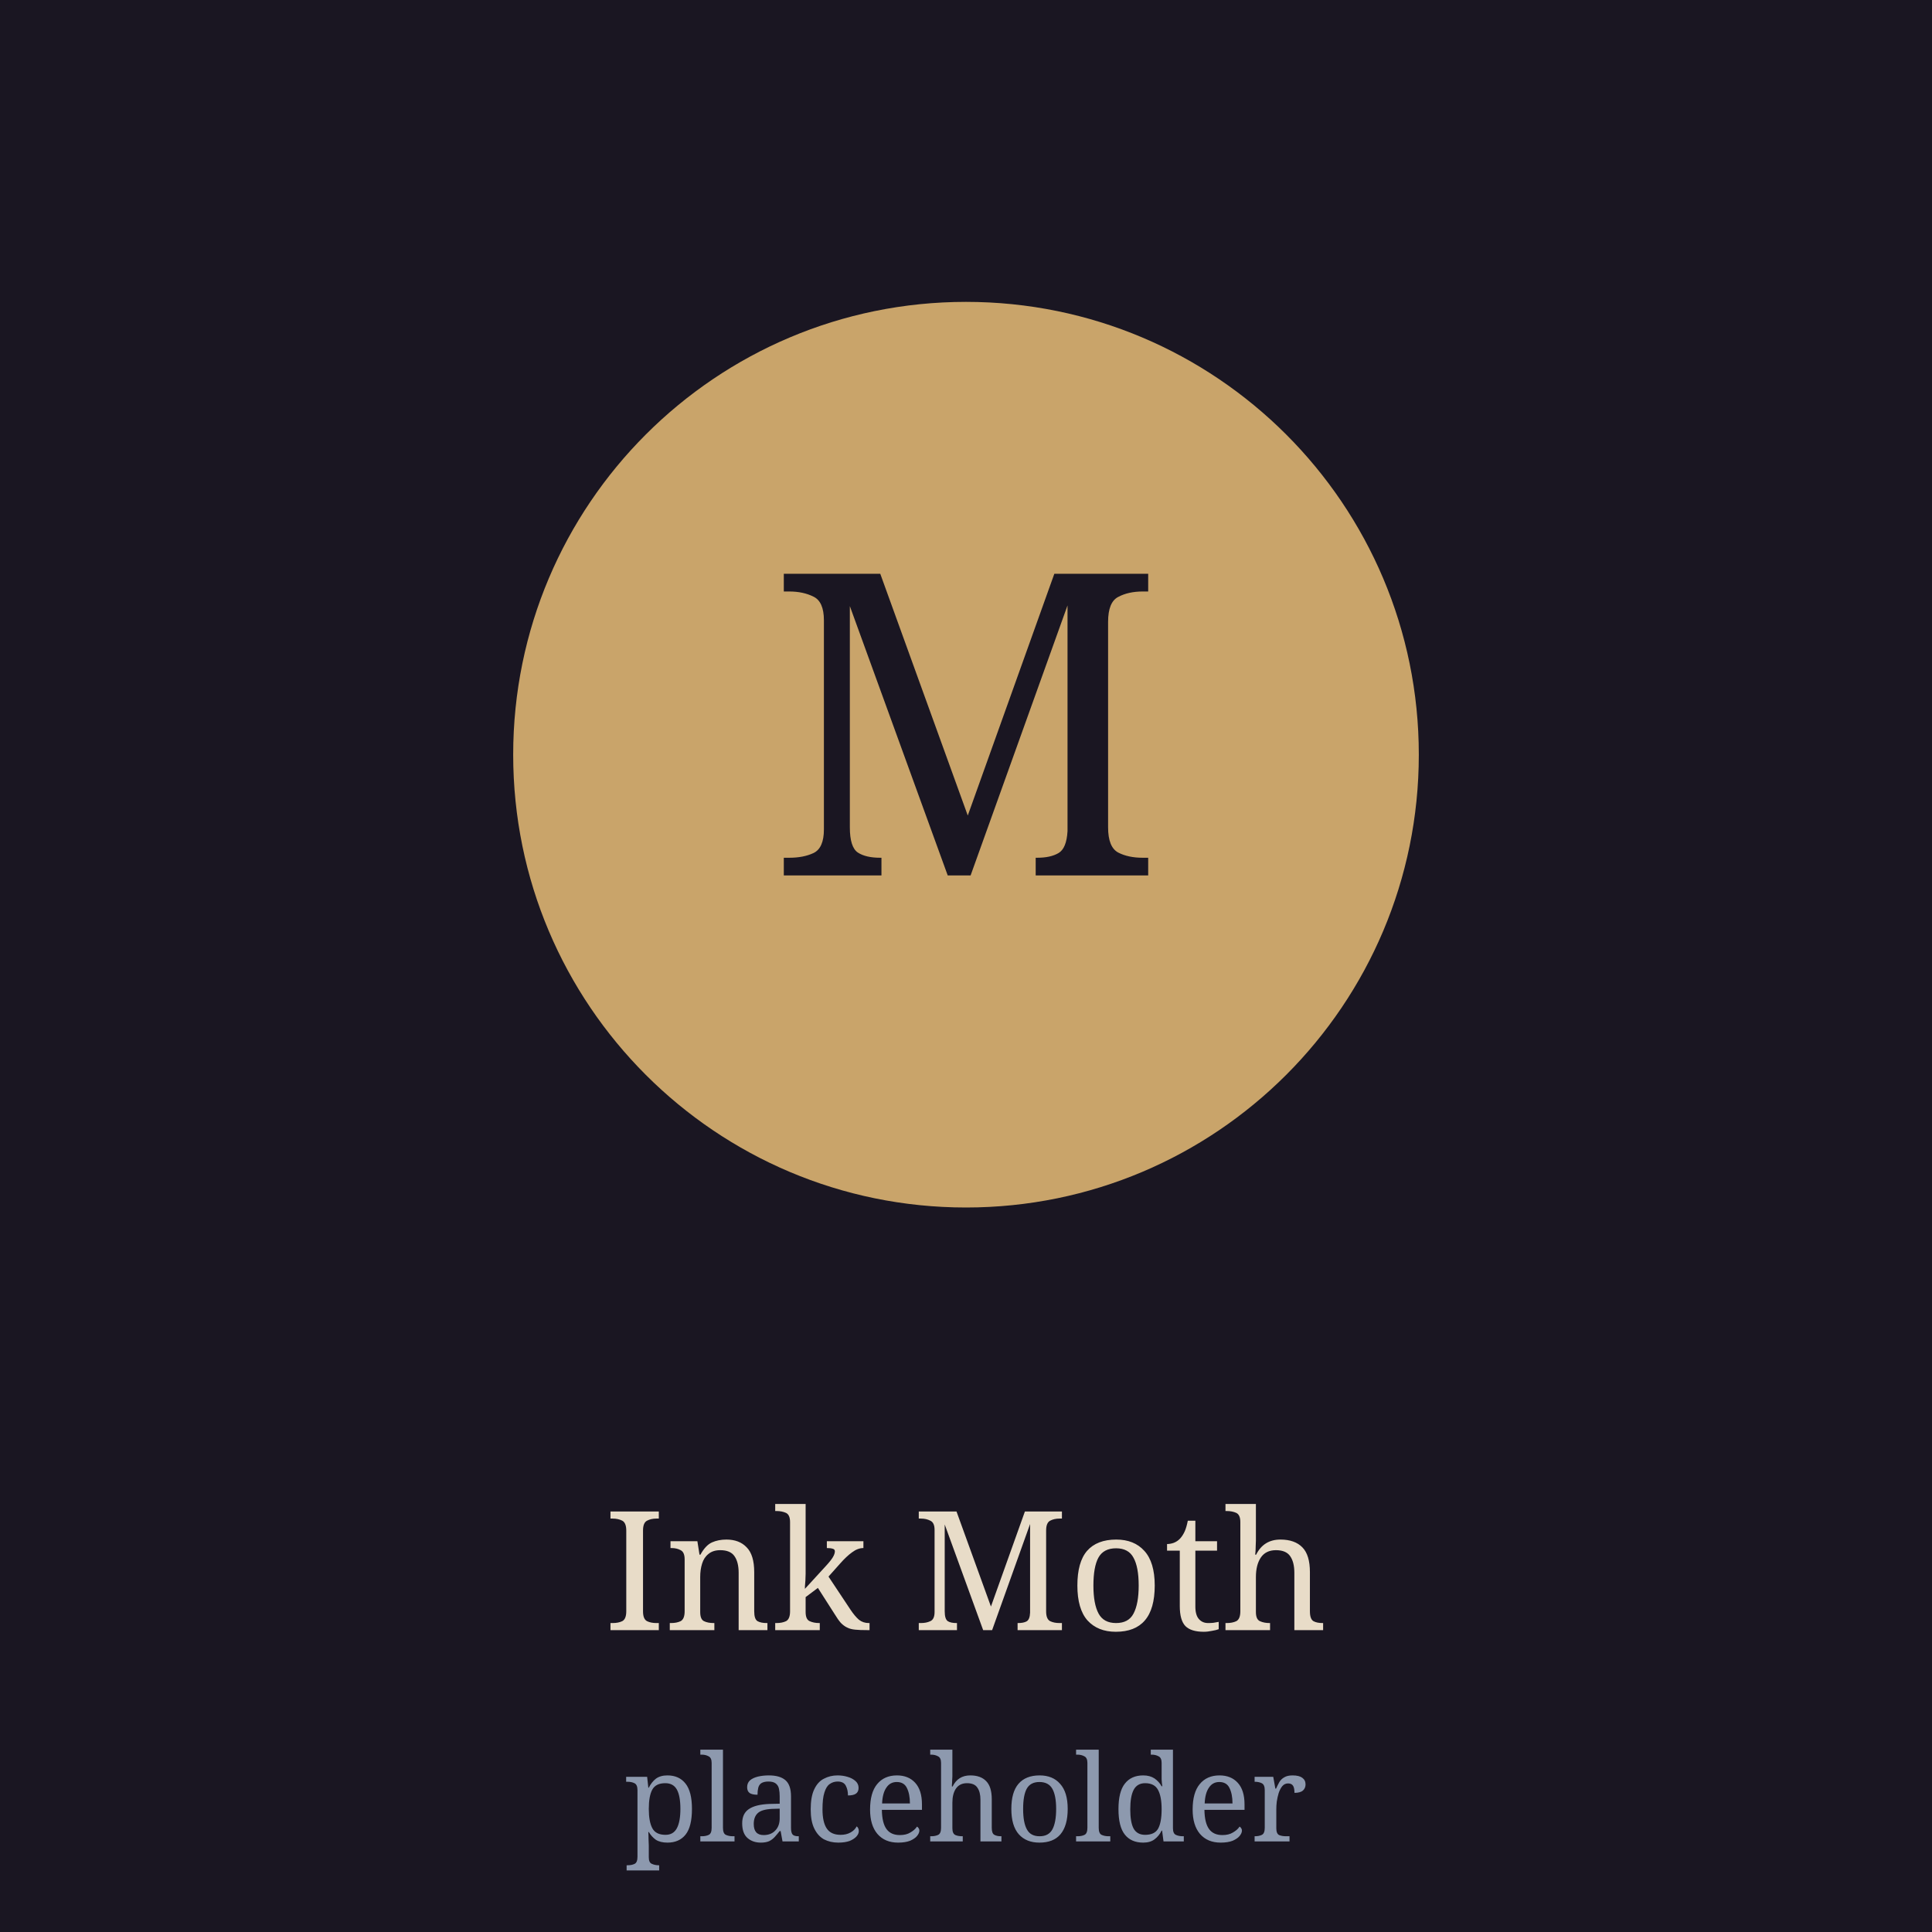
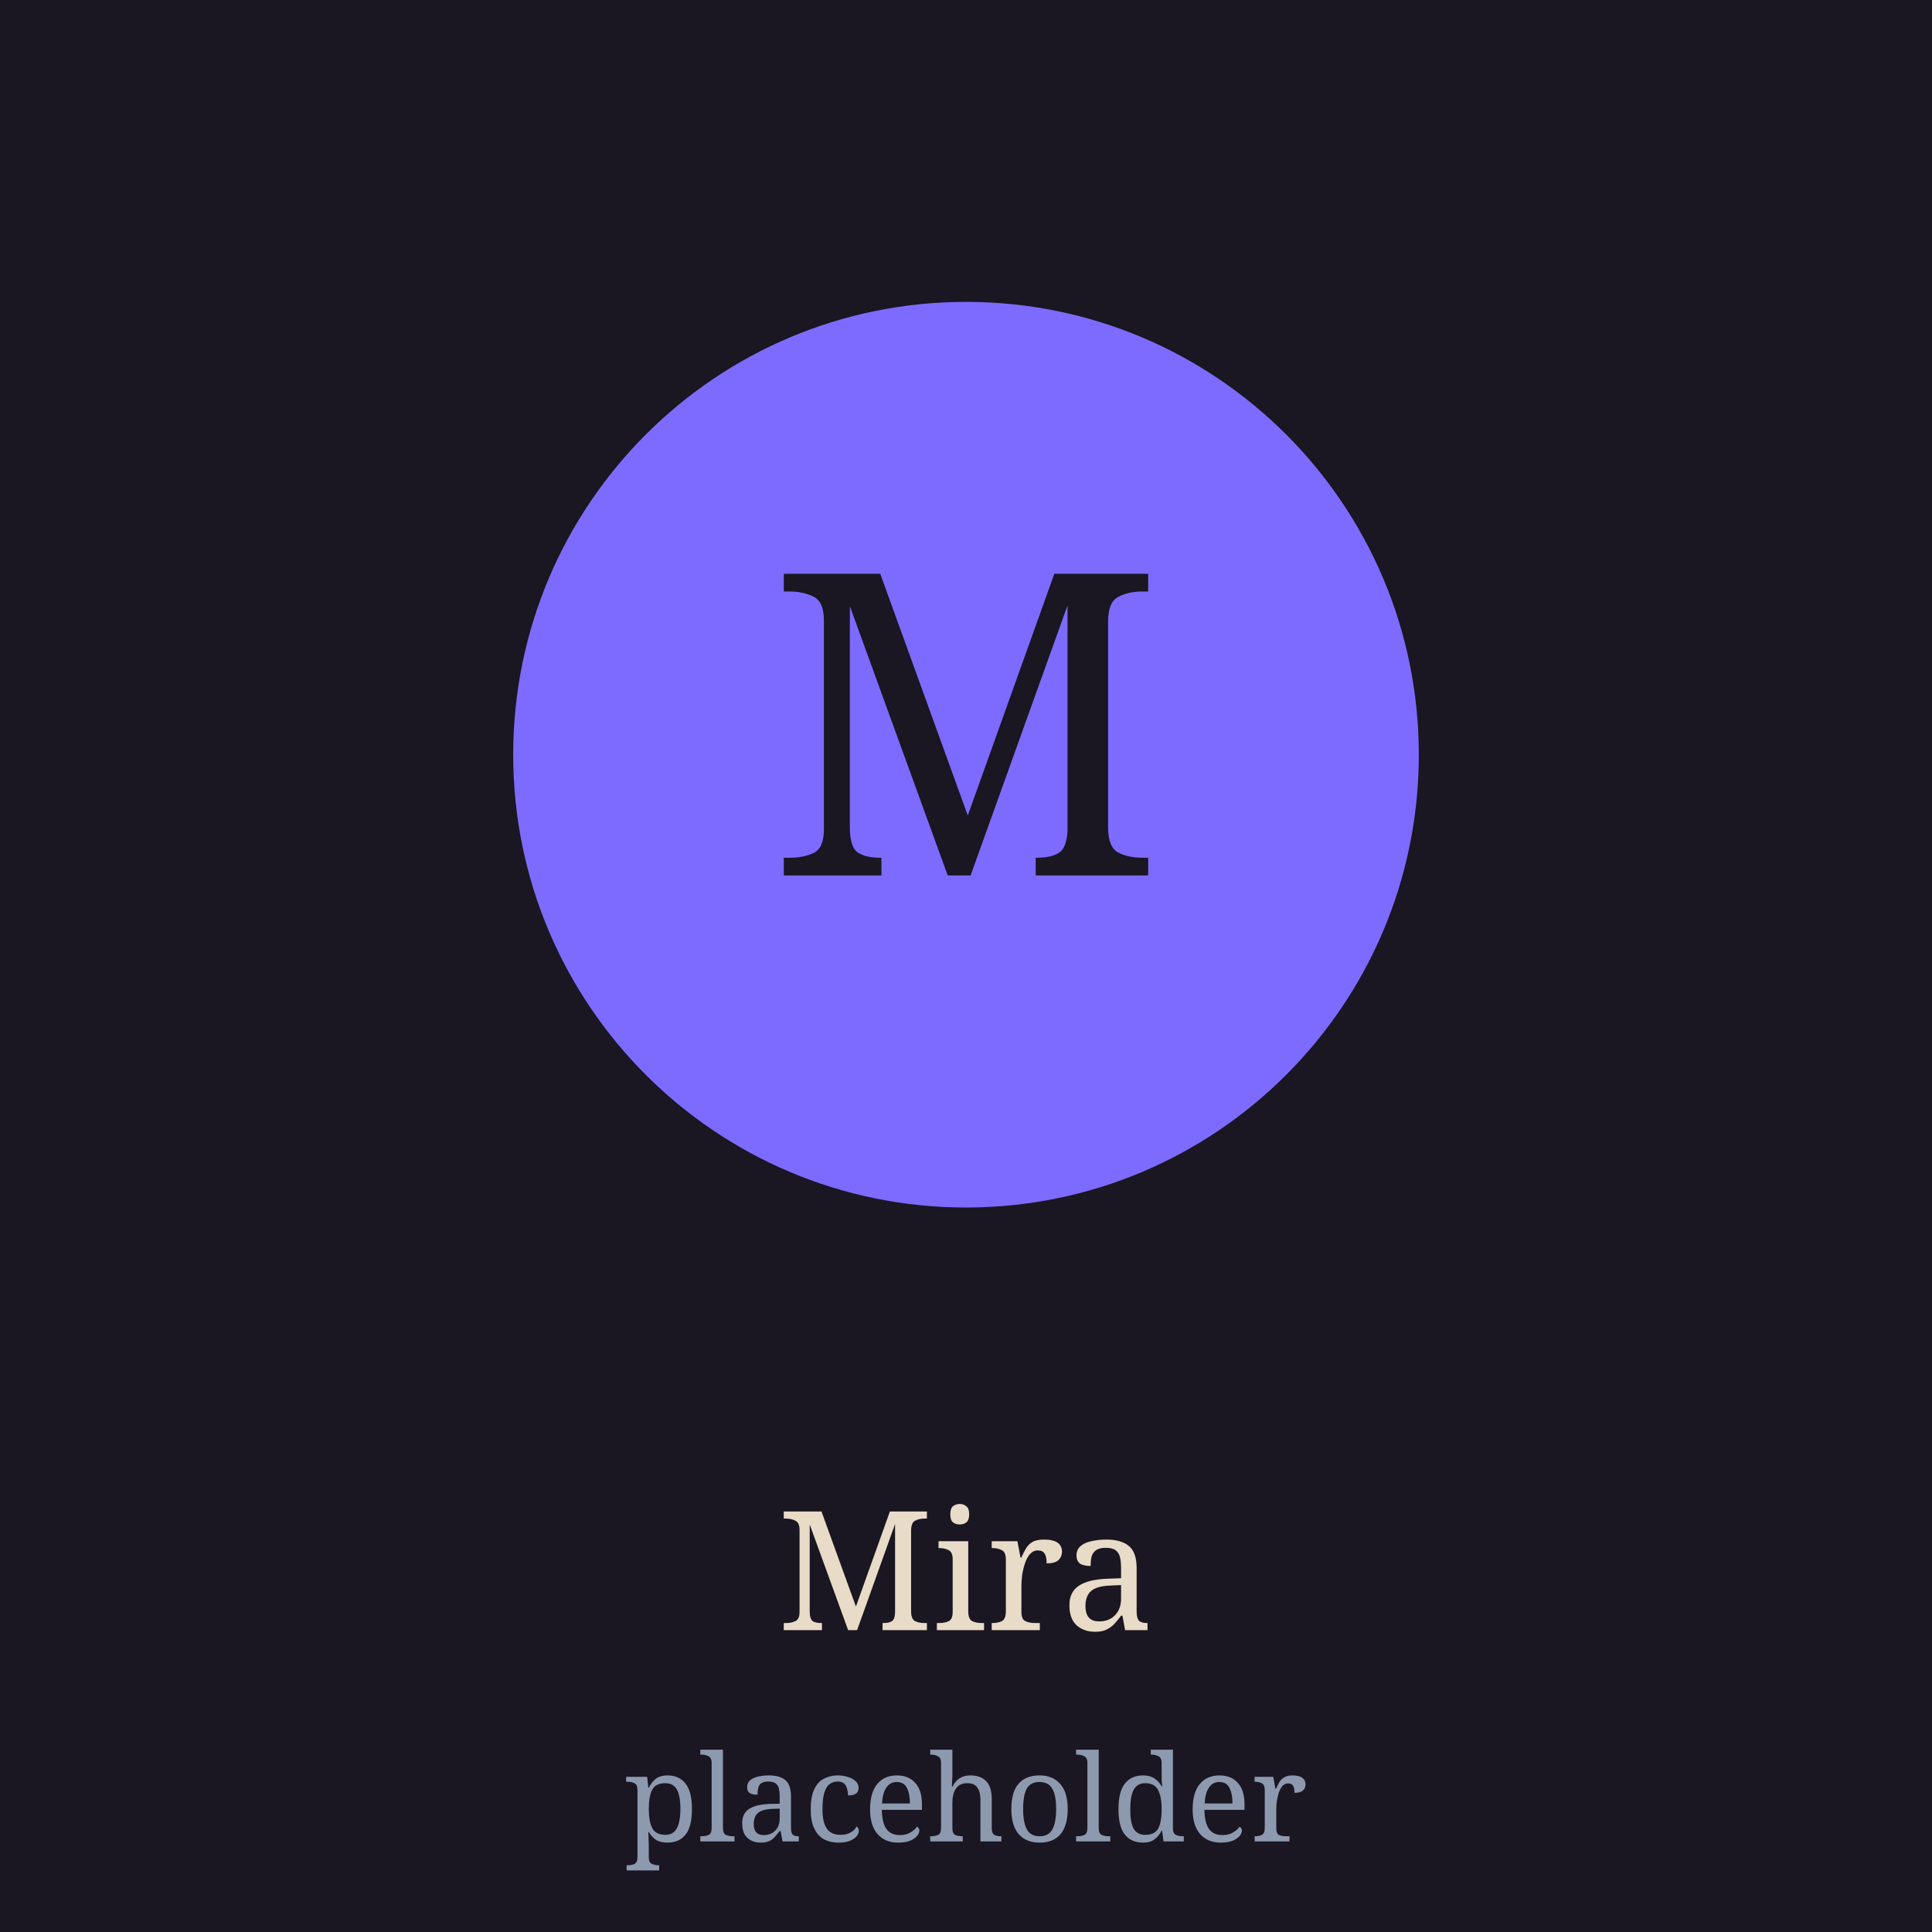
- <svg xmlns="http://www.w3.org/2000/svg" viewBox="0 0 128 128" role="img" aria-label="Ink Moth placeholder">
+ <svg xmlns="http://www.w3.org/2000/svg" viewBox="0 0 128 128" role="img" aria-label="Mira placeholder">
  <rect width="128" height="128" fill="#1a1622" />
-   <circle cx="64" cy="50" r="30" fill="#c9a46a" />
+   <circle cx="64" cy="50" r="30" fill="#7d6bff" />
  <text x="64" y="58" text-anchor="middle" font-family="Georgia, serif" font-size="28" fill="#1a1622">M</text>
-   <text x="64" y="108" text-anchor="middle" font-family="Georgia, serif" font-size="11" fill="#e8dcc8">Ink Moth</text>
+   <text x="64" y="108" text-anchor="middle" font-family="Georgia, serif" font-size="11" fill="#e8dcc8">Mira</text>
  <text x="64" y="122" text-anchor="middle" font-family="Georgia, serif" font-size="8" fill="#8d99ae">placeholder</text>
</svg>
